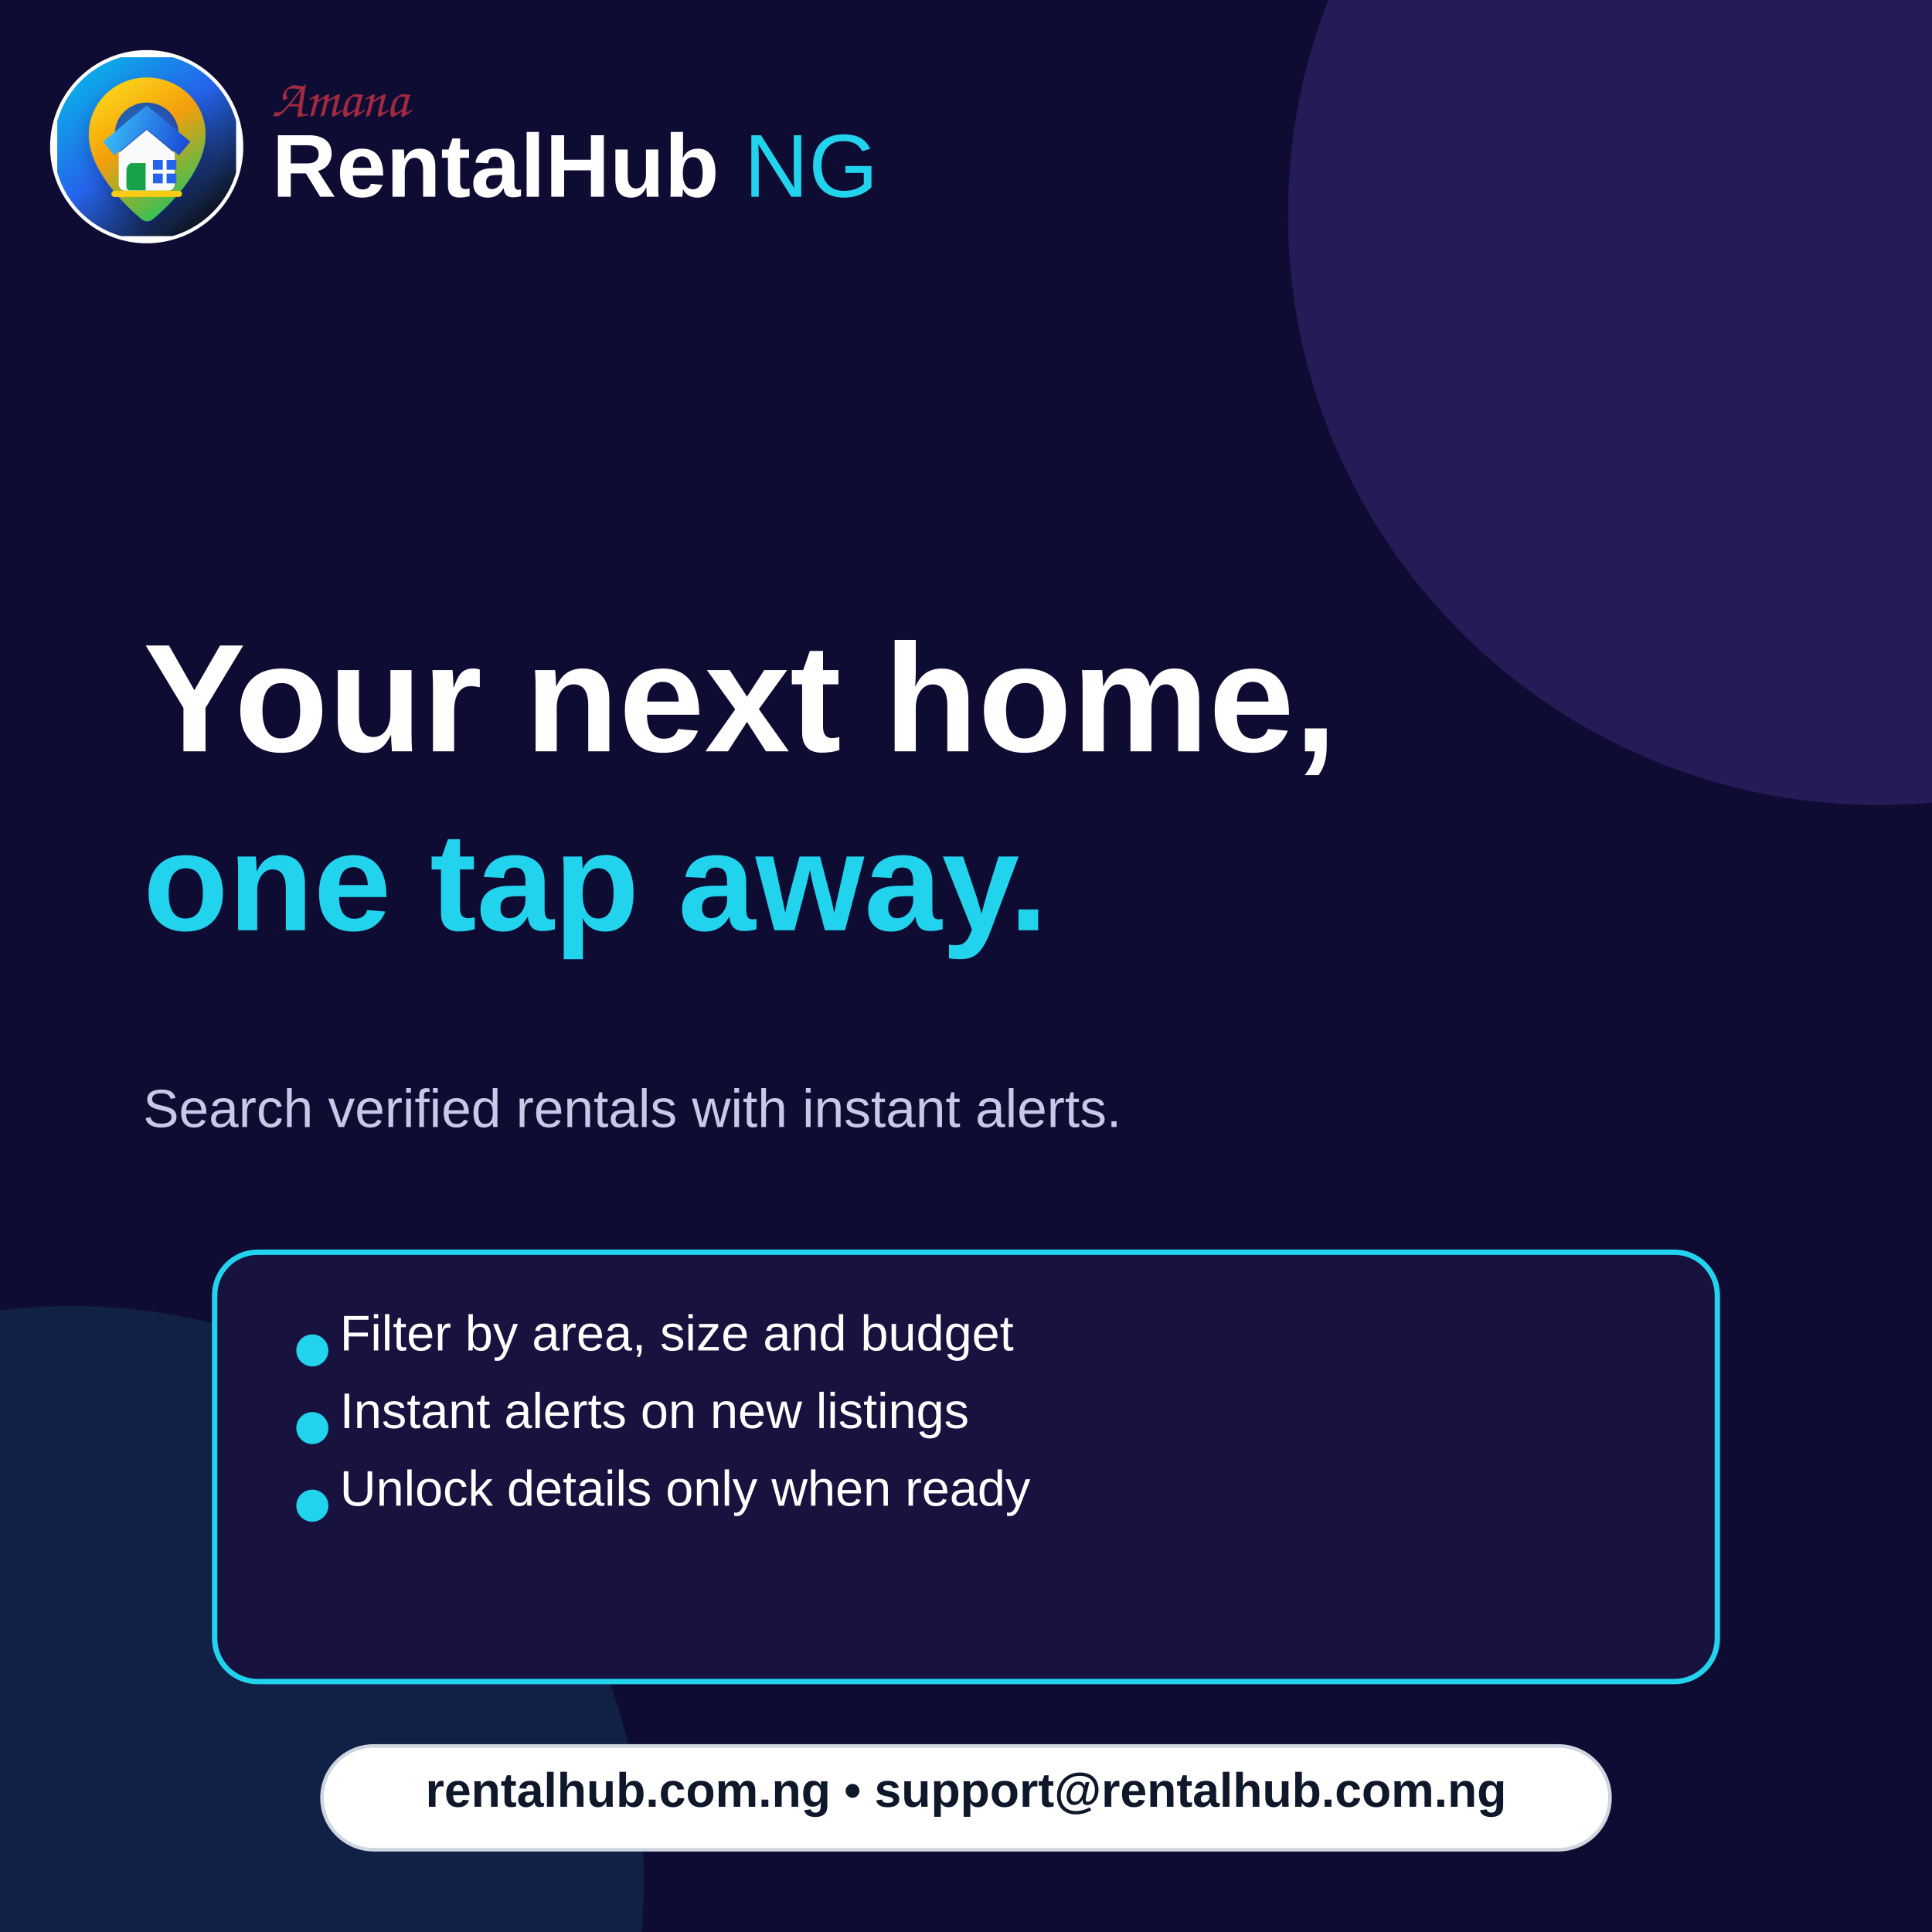
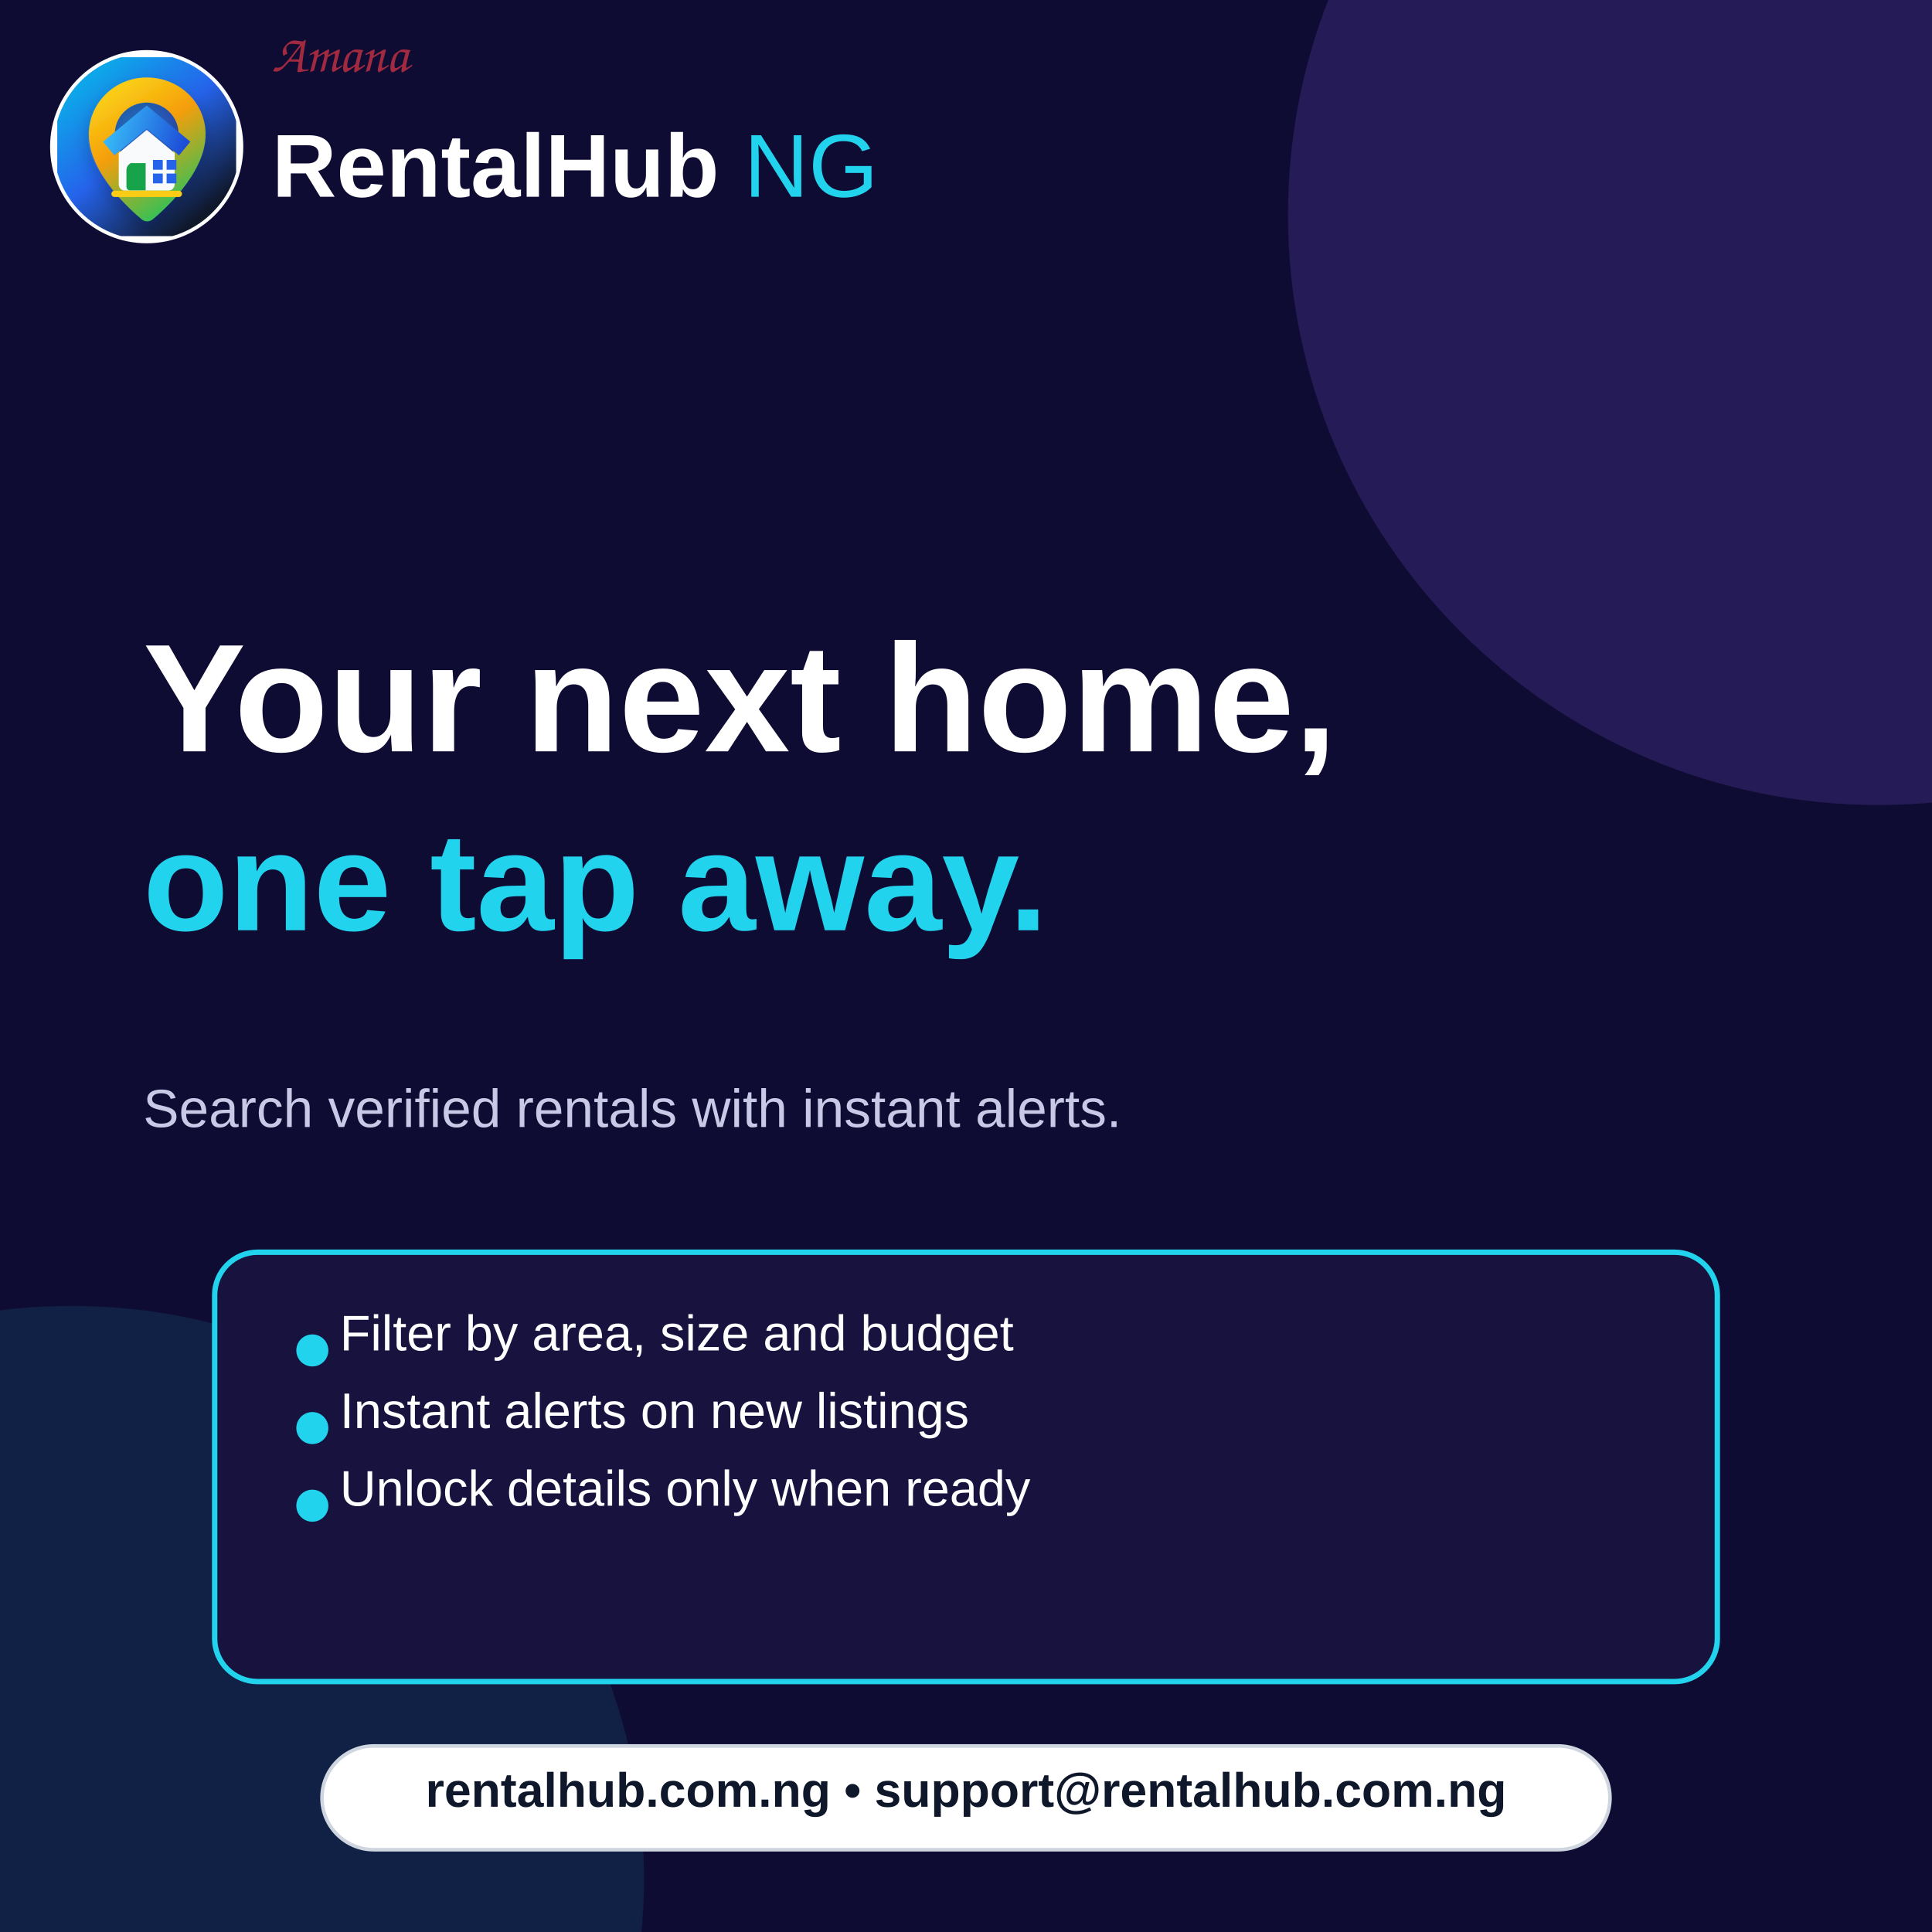
<svg xmlns="http://www.w3.org/2000/svg" width="1080" height="1080" viewBox="0 0 1080 1080" preserveAspectRatio="xMidYMid slice">
  <defs>
    <linearGradient id="sky" x1="96" x2="416" y1="62" y2="450" gradientUnits="userSpaceOnUse">
      <stop offset="0" stop-color="#0ea5e9" />
      <stop offset="0.46" stop-color="#2563eb" />
      <stop offset="1" stop-color="#0f172a" />
    </linearGradient>
    <linearGradient id="pin" x1="160" x2="372" y1="104" y2="430" gradientUnits="userSpaceOnUse">
      <stop offset="0" stop-color="#facc15" />
      <stop offset="0.38" stop-color="#f59e0b" />
      <stop offset="1" stop-color="#22c55e" />
    </linearGradient>
    <linearGradient id="roof" x1="148" x2="363" y1="180" y2="250" gradientUnits="userSpaceOnUse">
      <stop offset="0" stop-color="#38bdf8" />
      <stop offset="1" stop-color="#1d4ed8" />
    </linearGradient>
    <filter id="shadow" x="-25%" y="-20%" width="150%" height="160%">
      <feDropShadow dx="0" dy="20" stdDeviation="24" flood-color="#0f172a" flood-opacity="0.24" />
    </filter>
  </defs>
  <rect width="1080" height="1080" fill="#0F0C33" />
  <circle cx="1050" cy="120" r="330" fill="#8B5CF6" opacity="0.18" />
  <circle cx="40" cy="1050" r="320" fill="#22D3EE" opacity="0.10" />
  <clipPath id="logoclip">
    <circle cx="82" cy="82" r="52" />
  </clipPath>
  <circle cx="82" cy="82" r="54" fill="#ffffff" />
  <g clip-path="url(#logoclip)">
    <g transform="translate(32, 32) scale(0.1953125)">
      <rect width="512" height="512" rx="112" fill="url(#sky)" />
      <circle cx="256" cy="226" r="168" fill="#ffffff" opacity="0.08" />
      <circle cx="256" cy="226" r="132" fill="#0f172a" opacity="0.2" />
      <path filter="url(#shadow)" d="M256 58c-91.4 0-165.5 72.7-165.5 162.4 0 115.4 128.2 224.2 151.4 243.6a24.5 24.5 0 0 0 31.2 0c23.2-19.4 151.4-128.2 151.4-243.6C424.5 130.7 350.4 58 256 58Zm0 250.8c-50.4 0-91.3-40.1-91.3-89.6S205.6 129.6 256 129.6s91.3 40.1 91.3 89.6-40.9 89.6-91.3 89.6Z" fill="url(#pin)" />
      <path d="M131 241.8 256 138l125 103.8-32.5 39.1L256 204.3l-92.5 76.6L131 241.8Z" fill="url(#roof)" />
      <path d="M176 274.2 256 208l80 66.2v89.6a18 18 0 0 1-18 18H194a18 18 0 0 1-18-18v-89.6Z" fill="#f8fafc" />
      <path d="M208 303h45v78h-45a10 10 0 0 1-10-10v-48a22 22 0 0 1 22-22Z" fill="#16a34a" />
      <path d="M274 294h28v28h-28v-28Zm39 0h28v28h-28v-28Zm-39 39h28v28h-28v-28Zm39 0h28v28h-28v-28Z" fill="#2563eb" />
      <path d="M164 391h184" stroke="#facc15" stroke-linecap="round" stroke-width="18" />
    </g>
  </g>
-   <text x="152" y="65" font-family="'Segoe Script', 'Brush Script MT', 'Lucida Handwriting', cursive" font-size="30" fill="#a12a40">Amana</text>
+   <text x="152" y="40" font-family="'Segoe Script', 'Brush Script MT', 'Lucida Handwriting', cursive" font-size="30" fill="#a12a40">Amana</text>
  <text x="152" y="110" font-family="Arial, Helvetica, sans-serif" font-weight="800" font-size="50" fill="#FFFFFF">RentalHub <tspan font-weight="400" fill="#22D3EE">NG</tspan>
  </text>
  <text x="80" y="420" font-family="Arial, Helvetica, sans-serif" font-weight="800" font-size="86" fill="#FFFFFF">Your next home,</text>
  <text x="80" y="520" font-family="Arial, Helvetica, sans-serif" font-weight="800" font-size="78" fill="#22D3EE">one tap away.</text>
  <text x="80" y="630" font-family="Arial, Helvetica, sans-serif" font-size="30" fill="#C7C9E6">Search verified rentals with instant alerts.</text>
  <rect x="120" y="700" width="840" height="240" rx="24" fill="#17123E" stroke="#22D3EE" stroke-width="3" />
  <circle cx="174.6" cy="754.9" r="8.96" fill="#22D3EE" />
  <text x="190" y="754.9" font-family="Arial, Helvetica, sans-serif" font-size="28" fill="#FFFFFF">Filter by area, size and budget</text>
  <circle cx="174.6" cy="798.3" r="8.96" fill="#22D3EE" />
  <text x="190" y="798.3" font-family="Arial, Helvetica, sans-serif" font-size="28" fill="#FFFFFF">Instant alerts on new listings</text>
  <circle cx="174.6" cy="841.7" r="8.96" fill="#22D3EE" />
  <text x="190" y="841.7" font-family="Arial, Helvetica, sans-serif" font-size="28" fill="#FFFFFF">Unlock details only when ready</text>
  <rect x="180" y="976" width="720" height="58" rx="29" fill="#FFFFFF" stroke="#CFD6E0" stroke-width="2" />
  <text x="540" y="1010" text-anchor="middle" font-family="Arial, Helvetica, sans-serif" font-weight="600" font-size="27" fill="#0f172a">rentalhub.com.ng  •  support@rentalhub.com.ng</text>
</svg>
